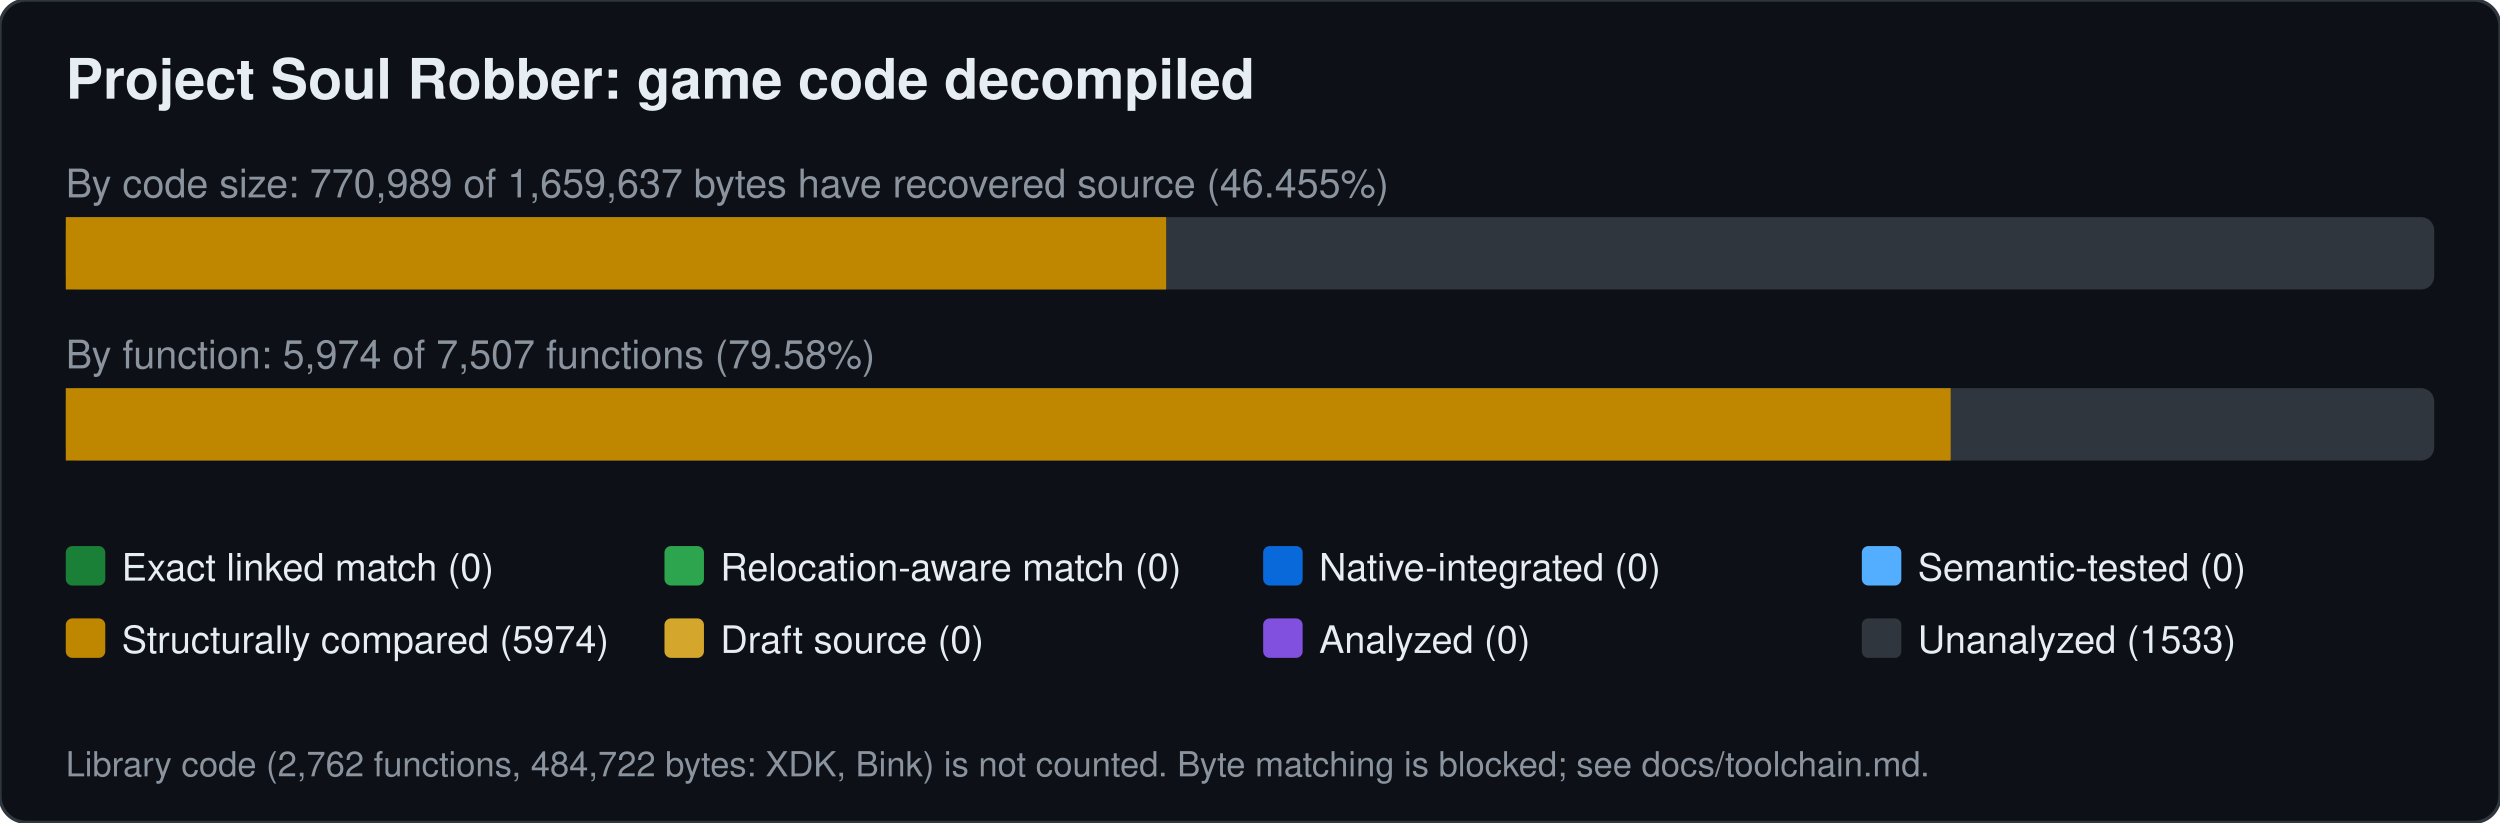
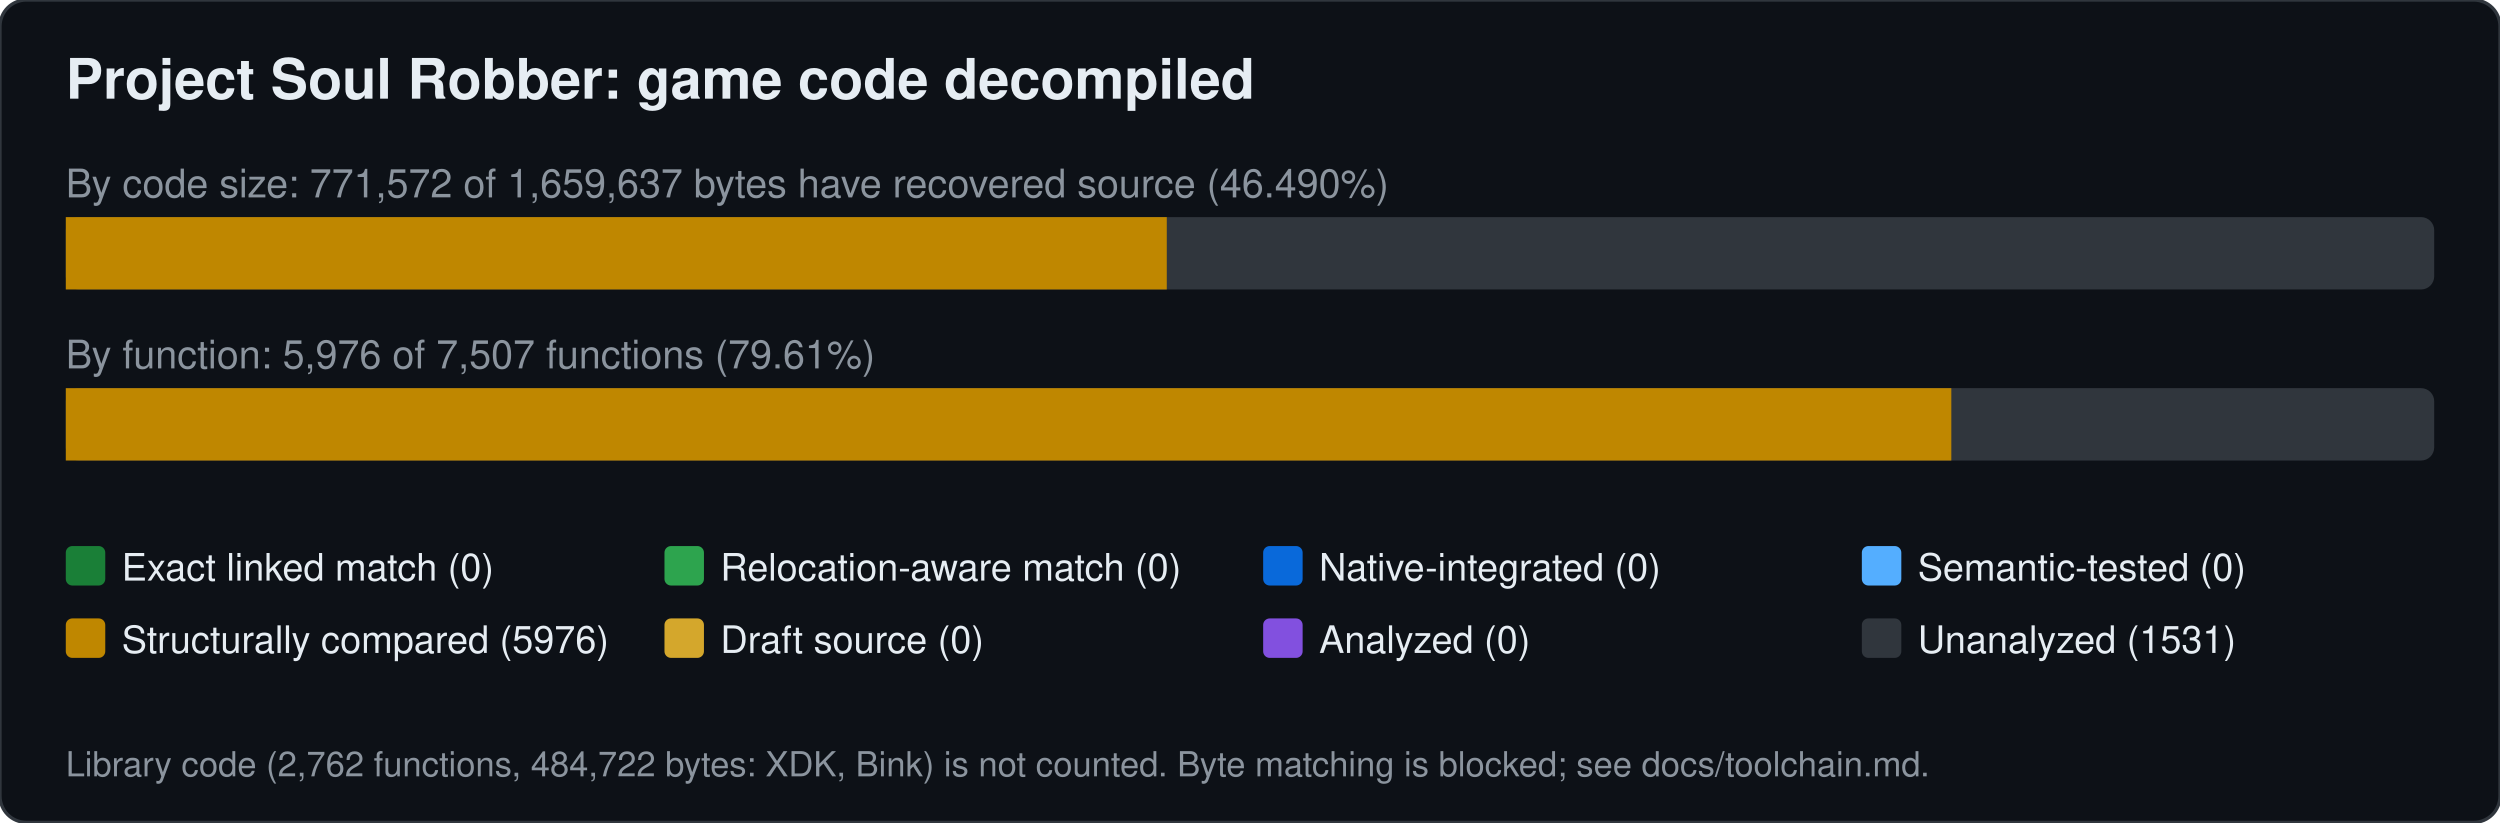
<svg xmlns="http://www.w3.org/2000/svg" width="760" height="250" viewBox="0 0 760 250" font-family="Segoe UI,Helvetica,Arial,sans-serif">
  <rect width="760" height="250" rx="8" fill="#0d1117" stroke="#30363d" />
  <text x="20" y="30" font-size="17" font-weight="600" fill="#e6edf3">Project Soul Robber: game code decompiled</text>
-   <text x="20" y="60" font-size="12" fill="#8b949e">By code size: 770,989 of 1,659,637 bytes have recovered source (46.455%)</text>
+   <text x="20" y="60" font-size="12" fill="#8b949e">By code size: 771,572 of 1,659,637 bytes have recovered source (46.490%)</text>
  <rect x="20" y="66" width="720" height="22" rx="4" fill="#30363d" />
-   <rect x="20.0" y="66" width="334.5" height="22" fill="#bf8700" />
-   <text x="20" y="112" font-size="12" fill="#8b949e">By function: 5,974 of 7,507 functions (79.58%)</text>
+   <rect x="20.0" y="66" width="334.7" height="22" fill="#bf8700" />
+   <text x="20" y="112" font-size="12" fill="#8b949e">By function: 5,976 of 7,507 functions (79.61%)</text>
  <rect x="20" y="118" width="720" height="22" rx="4" fill="#30363d" />
-   <rect x="20.0" y="118" width="573.0" height="22" fill="#bf8700" />
+   <rect x="20.0" y="118" width="573.2" height="22" fill="#bf8700" />
  <rect x="20" y="166" width="12" height="12" rx="2" fill="#1a7f37" />
  <text x="37" y="176.5" font-size="11.5" fill="#e6edf3">Exact linked match (0)</text>
  <rect x="202" y="166" width="12" height="12" rx="2" fill="#2da44e" />
  <text x="219" y="176.5" font-size="11.5" fill="#e6edf3">Relocation-aware match (0)</text>
  <rect x="384" y="166" width="12" height="12" rx="2" fill="#0969da" />
  <text x="401" y="176.5" font-size="11.5" fill="#e6edf3">Native-integrated (0)</text>
  <rect x="566" y="166" width="12" height="12" rx="2" fill="#54aeff" />
  <text x="583" y="176.5" font-size="11.5" fill="#e6edf3">Semantic-tested (0)</text>
  <rect x="20" y="188" width="12" height="12" rx="2" fill="#bf8700" />
-   <text x="37" y="198.5" font-size="11.5" fill="#e6edf3">Structurally compared (5974)</text>
+   <text x="37" y="198.5" font-size="11.5" fill="#e6edf3">Structurally compared (5976)</text>
  <rect x="202" y="188" width="12" height="12" rx="2" fill="#d4a72c" />
  <text x="219" y="198.5" font-size="11.5" fill="#e6edf3">Draft source (0)</text>
  <rect x="384" y="188" width="12" height="12" rx="2" fill="#8250df" />
  <text x="401" y="198.5" font-size="11.5" fill="#e6edf3">Analyzed (0)</text>
  <rect x="566" y="188" width="12" height="12" rx="2" fill="#30363d" />
-   <text x="583" y="198.5" font-size="11.5" fill="#e6edf3">Unanalyzed (1533)</text>
+   <text x="583" y="198.5" font-size="11.5" fill="#e6edf3">Unanalyzed (1531)</text>
  <text x="20" y="236" font-size="10.5" fill="#8b949e">Library code (2,762 functions, 484,722 bytes: XDK, Bink) is not counted. Byte matching is blocked; see docs/toolchain.md.</text>
</svg>
